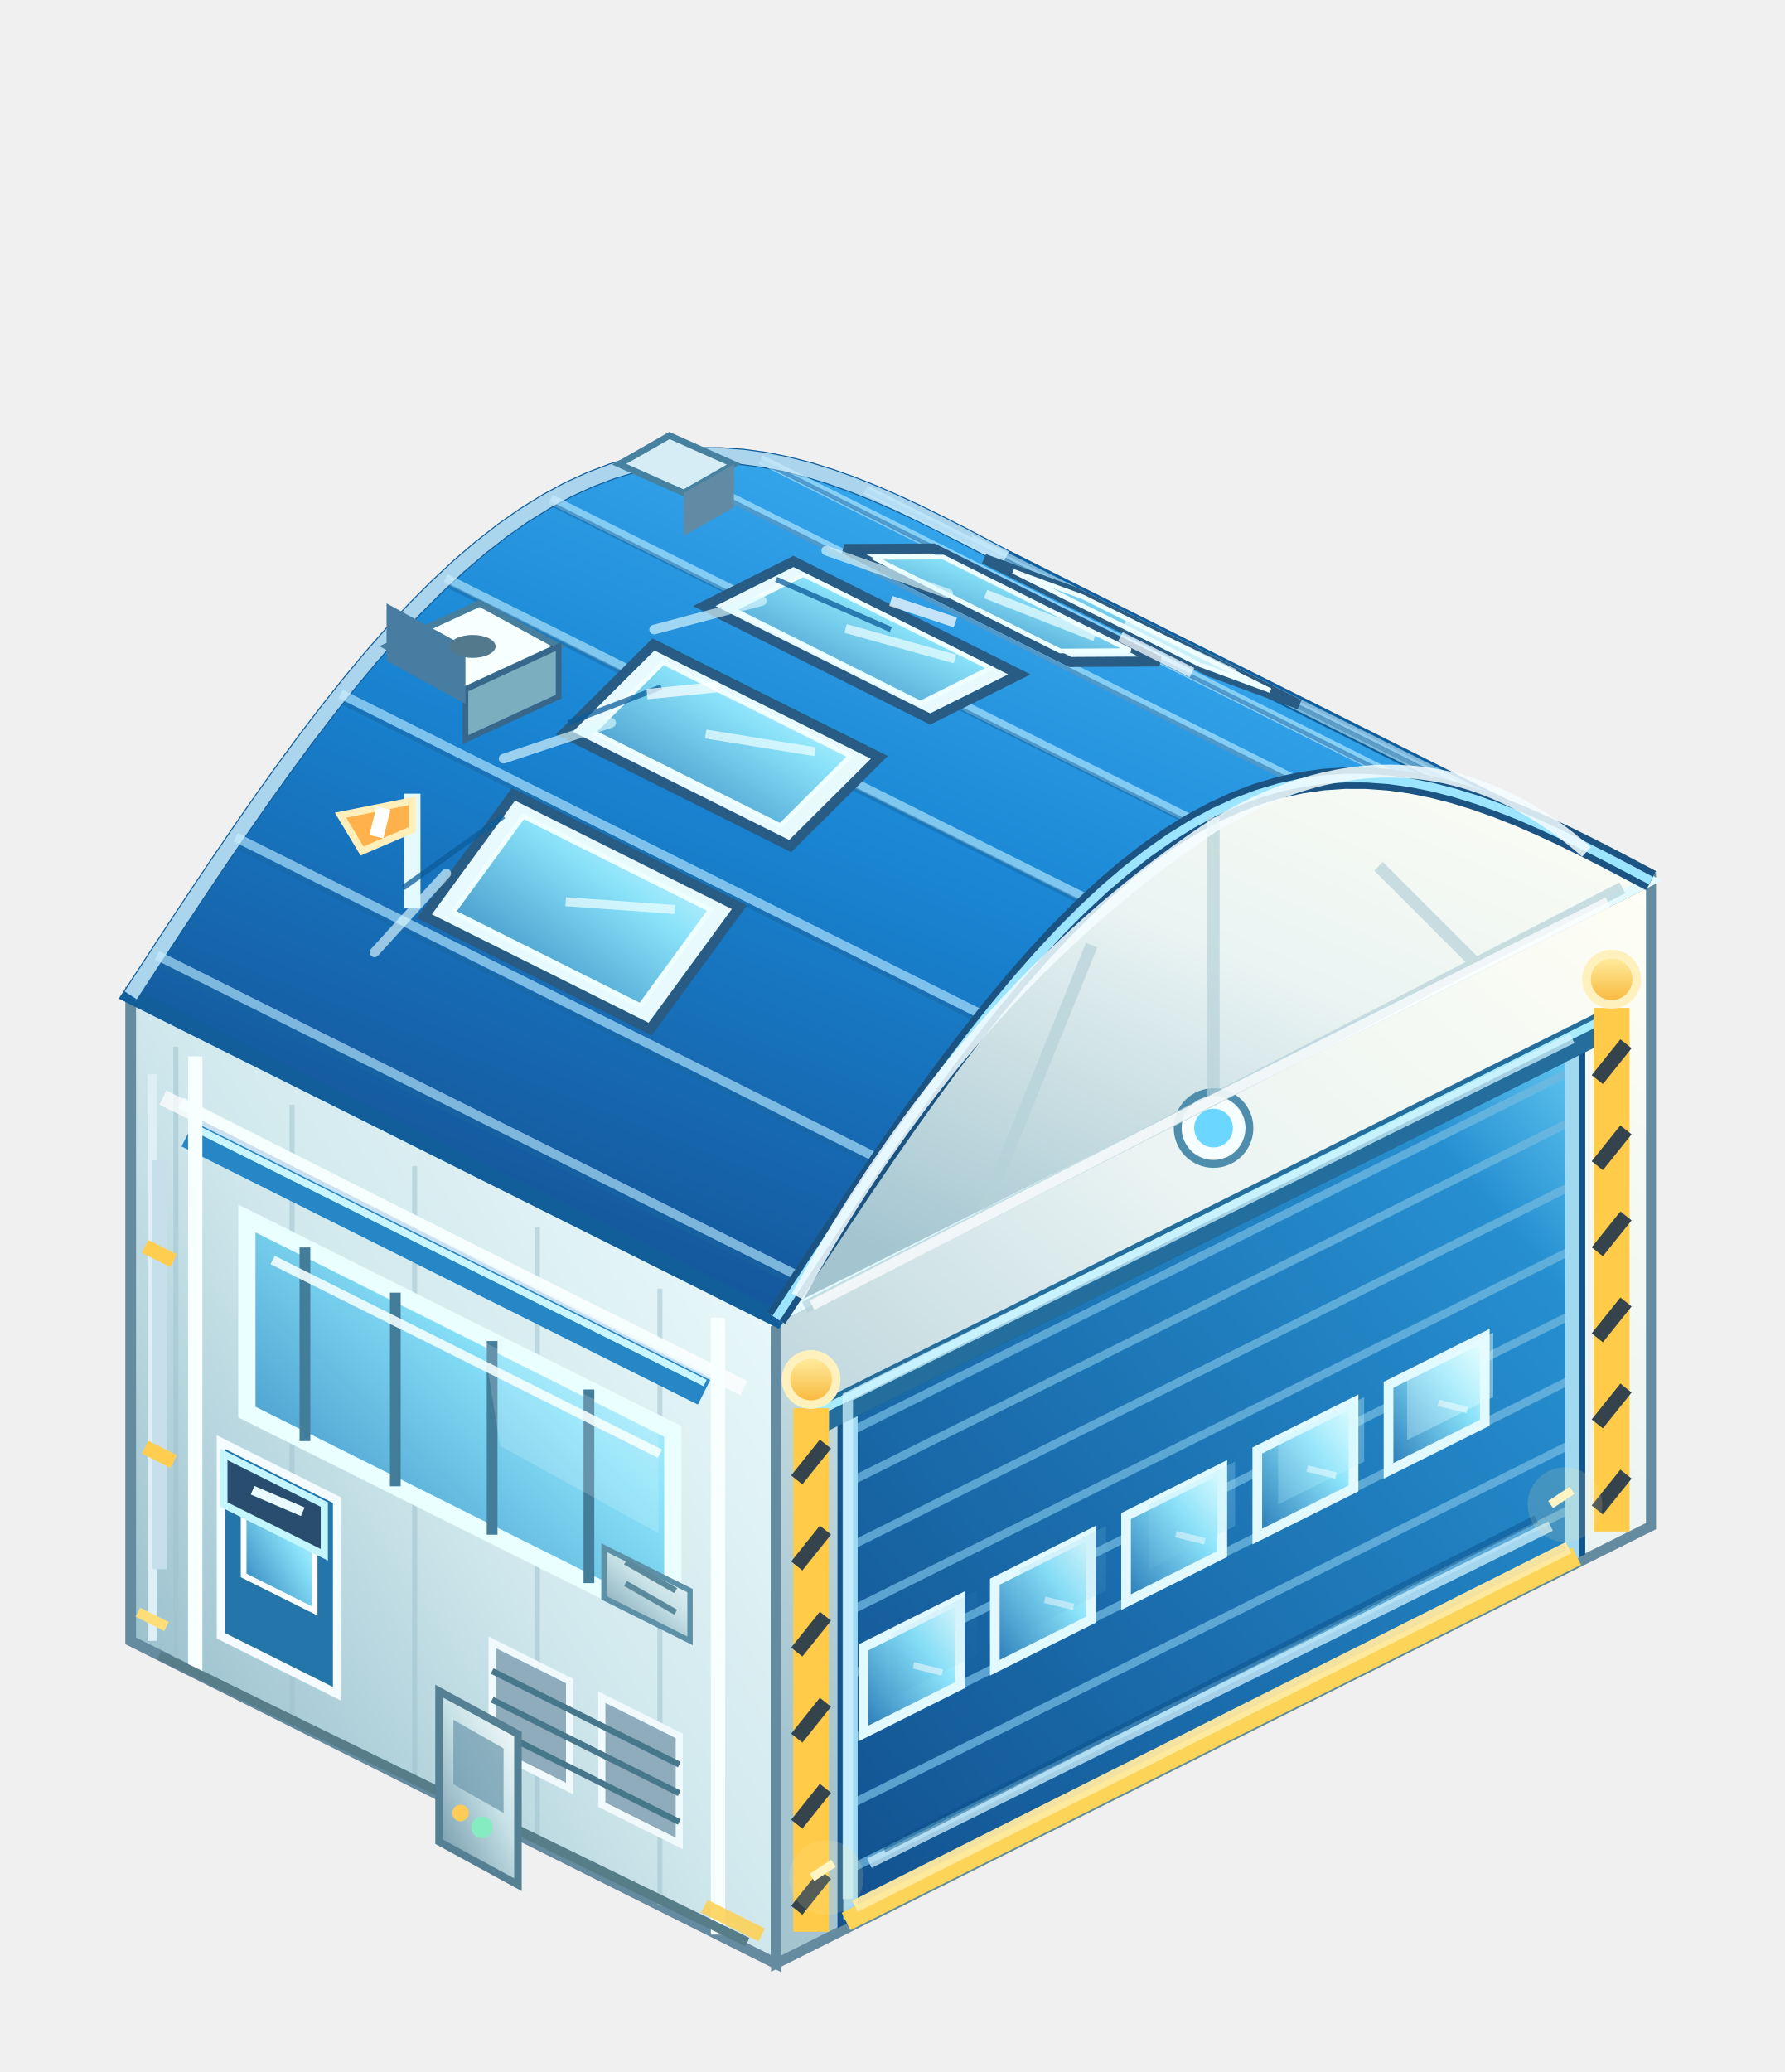
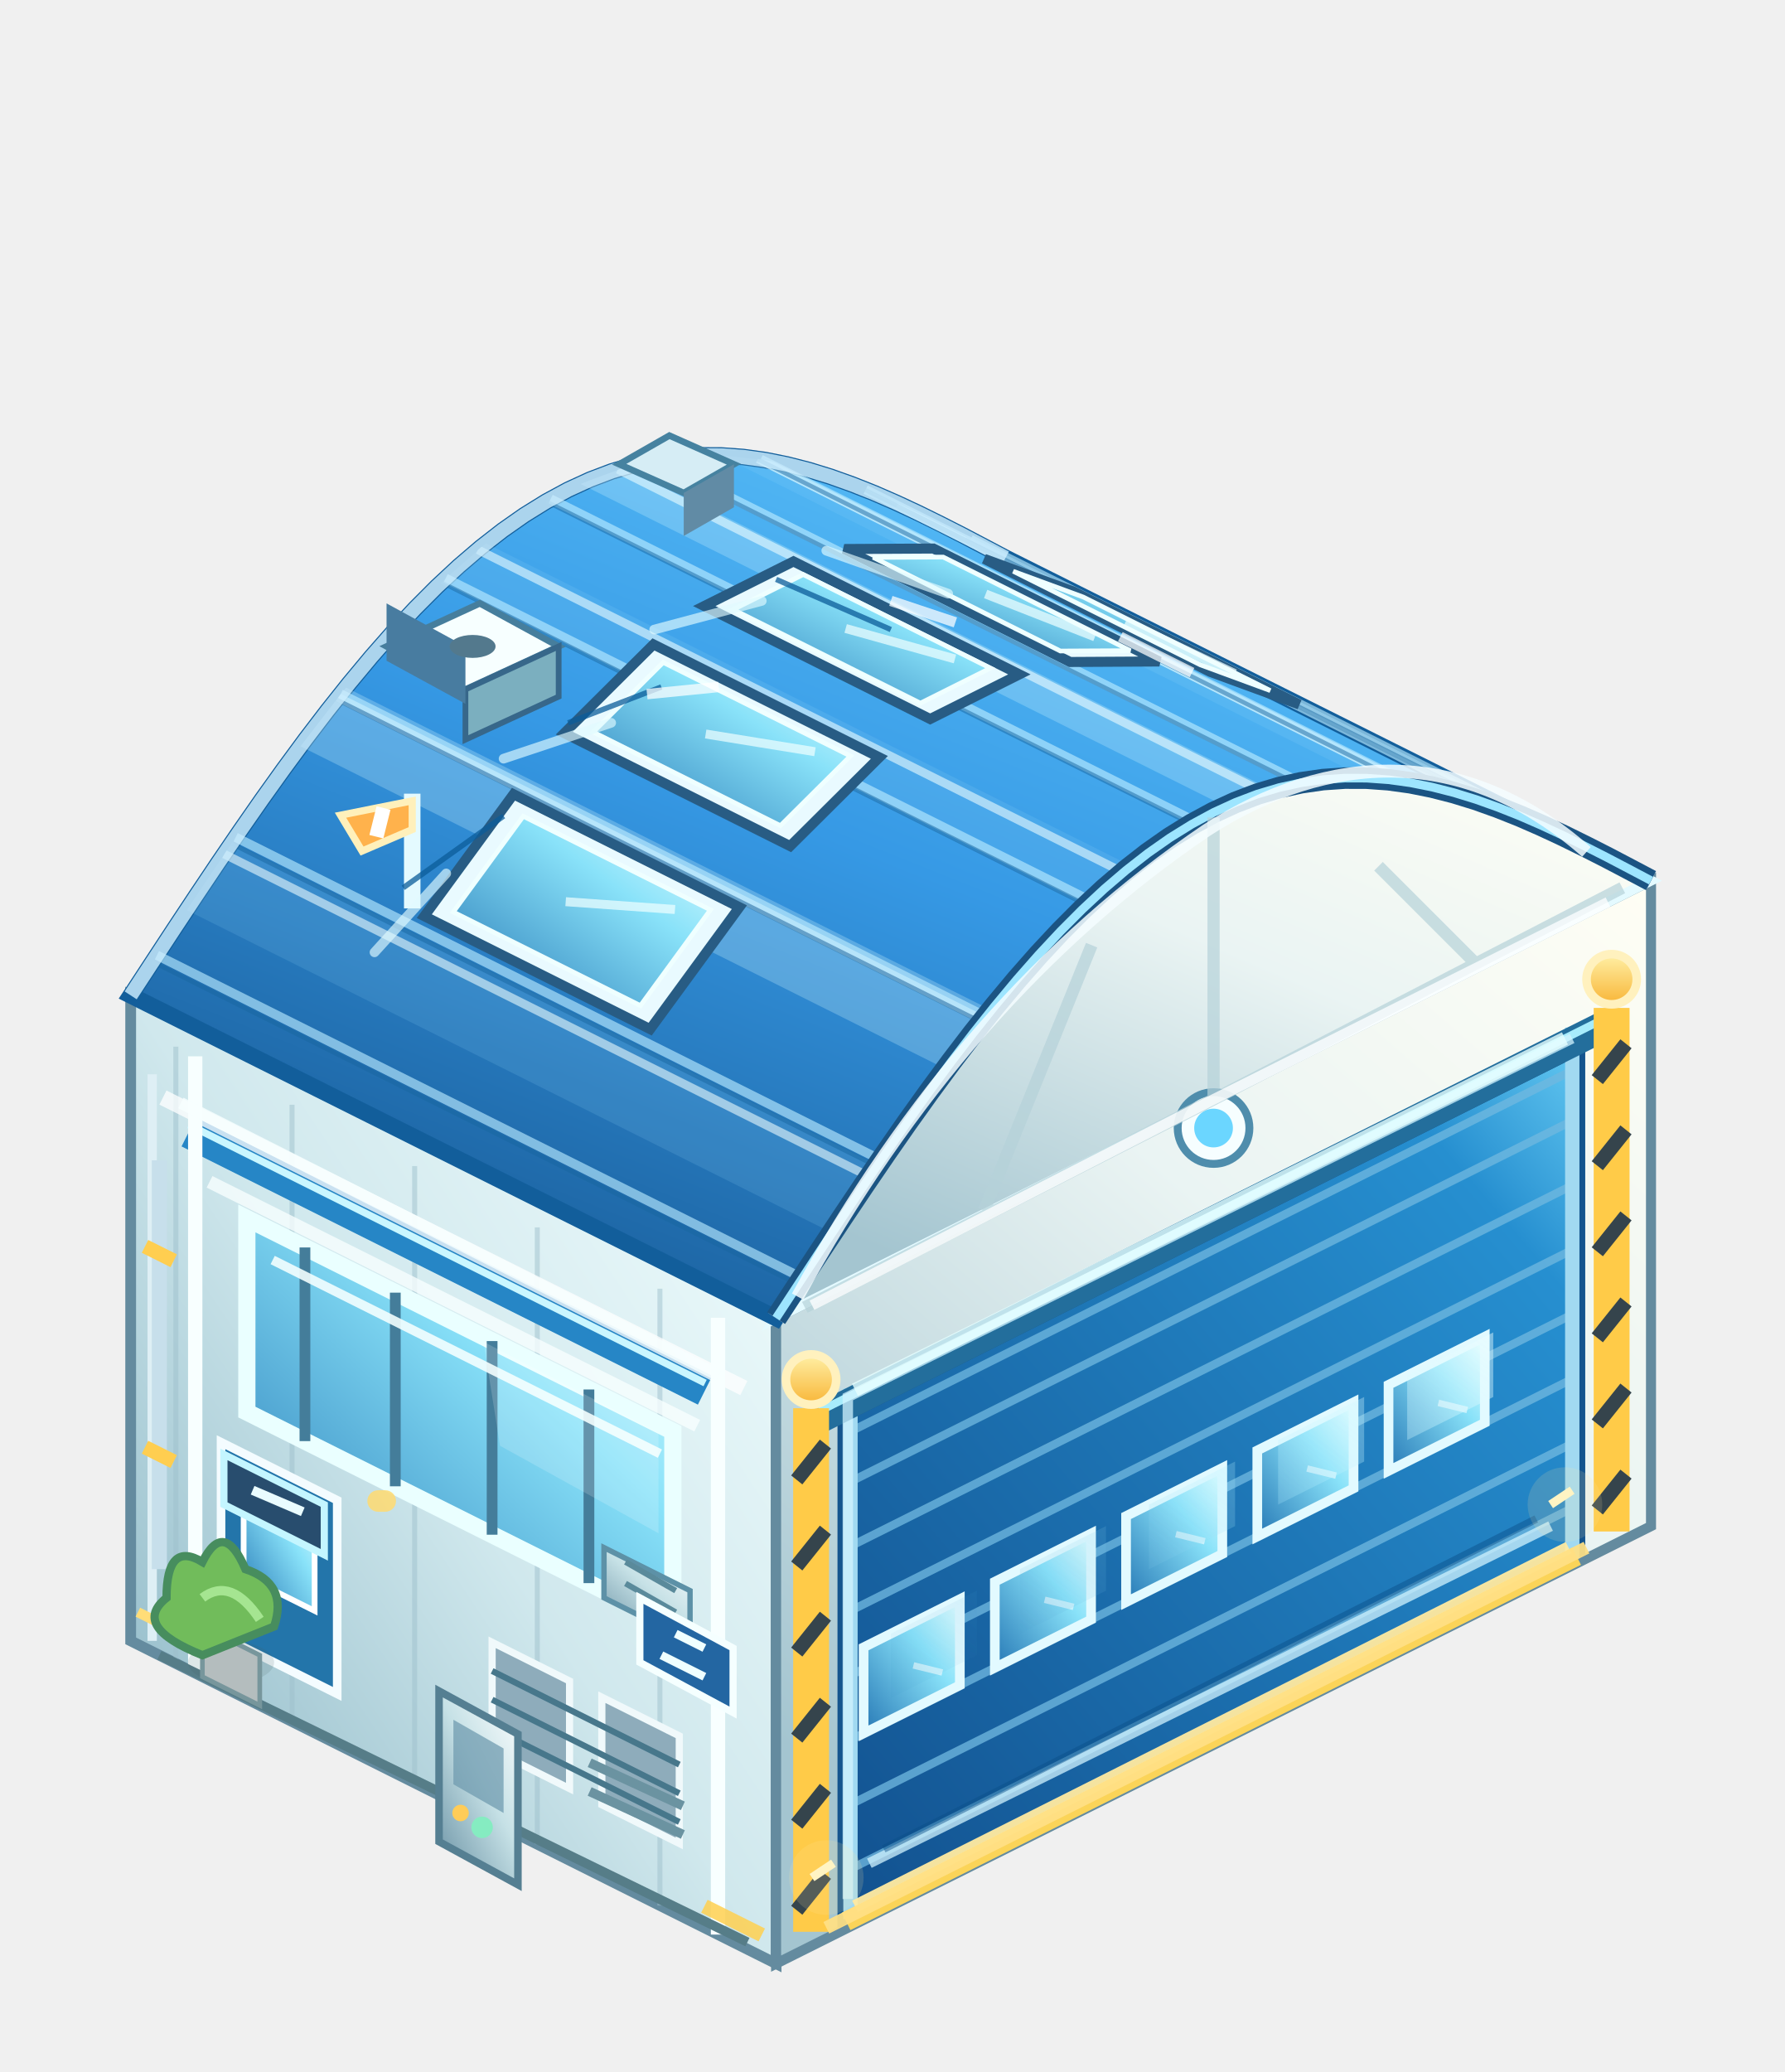
<svg xmlns="http://www.w3.org/2000/svg" width="224" height="260" viewBox="0 0 224 260">
  <g transform="translate(11 16) scale(0.90)">
    <g transform="translate(224 0) scale(-1 1)">
      <defs>
        <linearGradient id="cream" x2=".7" y2="1">
          <stop stop-color="#fffef4" />
          <stop offset=".44" stop-color="#eaf4f3" />
          <stop offset="1" stop-color="#a4c5d0" />
        </linearGradient>
        <linearGradient id="side" x2="1" y2="1">
          <stop stop-color="#f4ffff" />
          <stop offset=".50" stop-color="#d0e8ed" />
          <stop offset="1" stop-color="#82afbf" />
        </linearGradient>
        <linearGradient id="roof" x1="0" y1="0" x2=".7" y2="1">
-           <stop stop-color="#94e5ff" />
-           <stop offset=".19" stop-color="#3caef2" />
-           <stop offset=".55" stop-color="#1985d3" />
-           <stop offset="1" stop-color="#145093" />
+           <stop stop-color="#beedff" />
+           <stop offset=".19" stop-color="#58bef8" />
+           <stop offset=".55" stop-color="#3699e5" />
+           <stop offset="1" stop-color="#1a5f9c" />
        </linearGradient>
        <linearGradient id="door" x2="1" y2="1">
          <stop stop-color="#62c7f1" />
          <stop offset=".15" stop-color="#268fd0" />
          <stop offset="1" stop-color="#12518f" />
        </linearGradient>
        <linearGradient id="glass" x2="1" y2="1">
          <stop stop-color="#e8ffff" />
          <stop offset=".37" stop-color="#89e2f9" />
          <stop offset="1" stop-color="#2678b5" />
        </linearGradient>
        <linearGradient id="gold" x2="0" y2="1">
          <stop stop-color="#fff0a6" />
          <stop offset="1" stop-color="#f8b537" />
        </linearGradient>
      </defs>
      <path d="M10.88,197.44 L123.12,253.56 L211.90,207.95 L102.10,153.05 Z" fill="#153f4c" opacity=".11" />
      <polygon points="128.00,256.00 218.00,211.00 218.00,121.00 128.00,166.00" fill="url(#side)" stroke="#648b9f" stroke-width="1.5" />
      <polygon points="6.00,195.00 128.00,256.00 128.00,166.00 6.00,105.00" fill="url(#cream)" stroke="#648b9f" stroke-width="1.4" />
      <path d="M144.20,247.90 L144.20,161.90" stroke="#9ebfcc" stroke-width=".7" opacity=".5" />
      <path d="M161.30,239.35 L161.30,153.35" stroke="#9ebfcc" stroke-width=".7" opacity=".5" />
      <path d="M178.40,230.80 L178.40,144.80" stroke="#9ebfcc" stroke-width=".7" opacity=".5" />
      <path d="M195.50,222.25 L195.50,136.25" stroke="#9ebfcc" stroke-width=".7" opacity=".5" />
      <path d="M211.70,214.15 L211.70,128.15" stroke="#9ebfcc" stroke-width=".7" opacity=".5" />
      <polygon points="142.40,181.80 201.80,152.10 201.80,179.10 142.40,208.80" fill="url(#glass)" stroke="#eaffff" stroke-width="2.4" />
      <path d="M154.10,175.95 L154.10,202.95" stroke="#447d9a" stroke-width="1.5" />
      <path d="M167.60,169.20 L167.60,196.20" stroke="#447d9a" stroke-width="1.5" />
      <path d="M181.10,162.45 L181.10,189.45" stroke="#447d9a" stroke-width="1.5" />
      <path d="M193.70,156.15 L193.70,183.15" stroke="#447d9a" stroke-width="1.5" />
      <path d="M144.20,184.90 L198.20,157.90" stroke="#f5ffff" stroke-width="1.3" opacity=".88" />
      <path d="M137.90,176.05 L209.90,140.05" stroke="#2686c6" stroke-width="4.5" />
      <path d="M137.90,175.05 L209.90,139.05" stroke="#c9f6ff" stroke-width="1" />
      <polygon points="189.20,218.40 205.40,210.30 205.40,183.30 189.20,191.40" fill="#2375aa" stroke="#f4fcff" stroke-width="1.2" />
      <polygon points="192.35,206.82 202.25,201.88 202.25,189.88 192.35,194.82" fill="url(#glass)" stroke="#fff" stroke-width=".8" />
      <path d="M132.50,175.75 L213.50,135.25" stroke="#ffffff" opacity=".75" stroke-width="2.2" />
      <path d="M136.10,251.95 L136.10,165.95" stroke="#f8ffff" stroke-width="2" />
      <path d="M209.00,215.50 L209.00,129.50" stroke="#f8ffff" stroke-width="2" />
      <polygon points="141.50,239.25 152.30,233.85 152.30,218.85 141.50,224.25" fill="#8eacbb" stroke="#f0f9fb" stroke-width="1" />
      <polygon points="156.80,231.60 167.60,226.20 167.60,211.20 156.80,216.60" fill="#8eacbb" stroke="#f0f9fb" stroke-width="1" />
      <path d="M141.50,236.25 L167.60,223.20" stroke="#47778b" stroke-width=".85" />
      <path d="M141.50,232.25 L167.60,219.20" stroke="#47778b" stroke-width=".85" />
      <path d="M141.50,228.25 L167.60,215.20" stroke="#47778b" stroke-width=".85" />
      <path d="M16.37,198.19 L118.24,249.12 L118.24,179.12 L16.37,128.19 Z" fill="url(#door)" stroke="#14558e" stroke-width="2.4" />
      <path d="M16.98,192.49 L117.63,242.81" stroke="#70b8df" stroke-width="1.15" opacity=".76" />
      <path d="M16.98,183.49 L117.63,233.81" stroke="#70b8df" stroke-width="1.15" opacity=".76" />
      <path d="M16.98,174.49 L117.63,224.81" stroke="#70b8df" stroke-width="1.15" opacity=".76" />
      <path d="M16.98,165.49 L117.63,215.81" stroke="#70b8df" stroke-width="1.15" opacity=".76" />
      <path d="M16.98,156.49 L117.63,206.81" stroke="#70b8df" stroke-width="1.15" opacity=".76" />
      <path d="M16.98,147.49 L117.63,197.81" stroke="#70b8df" stroke-width="1.15" opacity=".76" />
      <path d="M16.98,138.49 L117.63,188.81" stroke="#70b8df" stroke-width="1.15" opacity=".76" />
      <path d="M16.98,131.49 L117.63,181.81" stroke="#70b8df" stroke-width="1.15" opacity=".76" />
      <polygon points="29.18,180.59 42.60,187.30 42.60,175.30 29.18,168.59" fill="url(#glass)" stroke="#e2faff" stroke-width="1.35" />
      <path d="M31.62,178.81 L35.65,177.82" stroke="#ffffff" stroke-width=".9" opacity=".55" />
      <polygon points="47.48,189.74 60.90,196.45 60.90,184.45 47.48,177.74" fill="url(#glass)" stroke="#e2faff" stroke-width="1.35" />
      <path d="M49.92,187.96 L53.95,186.97" stroke="#ffffff" stroke-width=".9" opacity=".55" />
      <polygon points="65.78,198.89 79.20,205.60 79.20,193.60 65.78,186.89" fill="url(#glass)" stroke="#e2faff" stroke-width="1.35" />
      <path d="M68.22,197.11 L72.25,196.12" stroke="#ffffff" stroke-width=".9" opacity=".55" />
      <polygon points="84.08,208.04 97.50,214.75 97.50,202.75 84.08,196.04" fill="url(#glass)" stroke="#e2faff" stroke-width="1.35" />
      <path d="M86.52,206.26 L90.55,205.27" stroke="#ffffff" stroke-width=".9" opacity=".55" />
      <polygon points="102.38,217.19 115.80,223.90 115.80,211.90 102.38,205.19" fill="url(#glass)" stroke="#e2faff" stroke-width="1.35" />
      <path d="M104.82,215.41 L108.85,214.42" stroke="#ffffff" stroke-width=".9" opacity=".55" />
      <path d="M16.98,199.49 L16.98,125.49" stroke="#a1d9f1" stroke-width="2" />
      <path d="M117.63,249.81 L117.63,175.81" stroke="#a1d9f1" stroke-width="2" />
      <path d="M16.37,199.19 L118.24,250.12" stroke="#fbd458" stroke-width="2.7" />
      <path d="M12.10,125.05 L121.90,179.95" stroke="#236e9c" stroke-width="4.2" />
      <path d="M12.10,124.05 L121.90,178.95" stroke="#a7ecfc" stroke-width="1.1" />
      <path d="M6.00,105.00 L9.05,103.39 L12.10,101.79 L15.15,100.24 L18.20,98.74 L21.25,97.32 L24.30,95.99 L27.35,94.78 L30.40,93.69 L33.45,92.75 L36.50,91.97 L39.55,91.36 L42.60,90.94 L45.65,90.72 L48.70,90.71 L51.75,90.92 L54.80,91.36 L57.85,92.03 L60.90,92.94 L63.95,94.10 L67.00,95.50 L70.05,97.15 L73.10,99.04 L76.15,101.18 L79.20,103.56 L82.25,106.17 L85.30,109.01 L88.35,112.07 L91.40,115.34 L94.45,118.81 L97.50,122.47 L100.55,126.30 L103.60,130.29 L106.65,134.43 L109.70,138.69 L112.75,143.07 L115.80,147.54 L118.85,152.09 L121.90,156.69 L124.95,161.34 L128.00,166.00 Z" fill="url(#cream)" stroke="#e4faff" stroke-width="1.4" />
      <path d="M6.00,105.00 L9.05,103.39 L12.10,101.79 L15.15,100.24 L18.20,98.74 L21.25,97.32 L24.30,95.99 L27.35,94.78 L30.40,93.69 L33.45,92.75 L36.50,91.97 L39.55,91.36 L42.60,90.94 L45.65,90.72 L48.70,90.71 L51.75,90.92 L54.80,91.36 L57.85,92.03 L60.90,92.94 L63.95,94.10 L67.00,95.50 L70.05,97.15 L73.10,99.04 L76.15,101.18 L79.20,103.56 L82.25,106.17 L85.30,109.01 L88.35,112.07 L91.40,115.34 L94.45,118.81 L97.50,122.47 L100.55,126.30 L103.60,130.29 L106.65,134.43 L109.70,138.69 L112.75,143.07 L115.80,147.54 L118.85,152.09 L121.90,156.69 L124.95,161.34 L128.00,166.00" fill="none" stroke="#ffffff" stroke-width="1.7" />
      <path d="M6.00,105.00 L9.05,103.39 L12.10,101.79 L15.15,100.24 L18.20,98.74 L21.25,97.32 L24.30,95.99 L27.35,94.78 L30.40,93.69 L33.45,92.75 L36.50,91.97 L39.55,91.36 L42.60,90.94 L45.65,90.72 L48.70,90.71 L51.75,90.92 L54.80,91.36 L57.85,92.03 L60.90,92.94 L63.95,94.10 L67.00,95.50 L70.05,97.15 L73.10,99.04 L76.15,101.18 L79.20,103.56 L82.25,106.17 L85.30,109.01 L88.35,112.07 L91.40,115.34 L94.45,118.81 L97.50,122.47 L100.55,126.30 L103.60,130.29 L106.65,134.43 L109.70,138.69 L112.75,143.07 L115.80,147.54 L118.85,152.09 L121.90,156.69 L124.95,161.34 L128.00,166.00 L218.00,121.00 L214.95,116.34 L211.90,111.69 L208.85,107.09 L205.80,102.54 L202.75,98.07 L199.70,93.69 L196.65,89.43 L193.60,85.29 L190.55,81.30 L187.50,77.47 L184.45,73.81 L181.40,70.34 L178.35,67.07 L175.30,64.01 L172.25,61.17 L169.20,58.56 L166.15,56.18 L163.10,54.04 L160.05,52.15 L157.00,50.50 L153.95,49.10 L150.90,47.94 L147.85,47.03 L144.80,46.36 L141.75,45.92 L138.70,45.71 L135.65,45.72 L132.60,45.94 L129.55,46.36 L126.50,46.97 L123.45,47.75 L120.40,48.69 L117.35,49.78 L114.30,50.99 L111.25,52.32 L108.20,53.74 L105.15,55.24 L102.10,56.79 L99.05,58.39 L96.00,60.00 Z" fill="url(#roof)" stroke="#125e9b" stroke-width="2.3" />
+       <defs>
+         <clipPath id="skyportRoofBandsClip">
+           <path d="M6.00,105.00 L9.05,103.39 L12.10,101.79 L15.15,100.24 L18.20,98.74 L21.25,97.32 L24.30,95.99 L27.35,94.78 L30.40,93.69 L33.45,92.75 L36.50,91.97 L39.55,91.36 L42.60,90.94 L45.65,90.72 L48.70,90.71 L51.75,90.92 L54.80,91.36 L57.85,92.03 L60.90,92.94 L63.95,94.10 L67.00,95.50 L70.05,97.15 L73.10,99.04 L76.15,101.18 L79.20,103.56 L82.25,106.17 L85.30,109.01 L88.35,112.07 L91.40,115.34 L94.45,118.81 L97.50,122.47 L100.55,126.30 L103.60,130.29 L106.65,134.43 L109.70,138.69 L112.75,143.07 L115.80,147.54 L118.85,152.09 L121.90,156.69 L124.95,161.34 L128.00,166.00 L218.00,121.00 L214.95,116.34 L211.90,111.69 L208.85,107.09 L205.80,102.54 L202.75,98.07 L199.70,93.69 L196.65,89.43 L193.60,85.29 L190.55,81.30 L187.50,77.47 L184.45,73.81 L181.40,70.34 L178.35,67.07 L175.30,64.01 L172.25,61.17 L169.20,58.56 L166.15,56.18 L163.10,54.04 L160.05,52.15 L157.00,50.50 L153.95,49.10 L150.90,47.94 L147.85,47.03 L144.80,46.36 L141.75,45.92 L138.70,45.71 L135.65,45.72 L132.60,45.94 L129.55,46.36 L126.50,46.97 L123.45,47.75 L120.40,48.69 L117.35,49.78 L114.30,50.99 L111.25,52.32 L108.20,53.74 L105.15,55.24 L102.10,56.79 L99.05,58.39 L96.00,60.00 Z" />
+         </clipPath>
+       </defs>
+       <g clip-path="url(#skyportRoofBandsClip)">
+         <polygon points="19.91,97.93 109.91,52.93 116.25,50.20 26.25,95.20" fill="#d5f8ff" opacity=".26" />
+         <path d="M21.02,97.42L111.02,52.42" stroke="#f2ffff" stroke-width="1.2" opacity=".57" fill="none" />
+         <polygon points="39.43,91.38 129.43,46.38 135.77,45.71 45.77,90.71" fill="#94d8fb" opacity=".15" />
+         <path d="M40.54,91.20L130.54,46.20" stroke="#f2ffff" stroke-width="1.2" opacity=".57" fill="none" />
+         <polygon points="58.95,92.33 148.95,47.33 155.29,49.68 65.29,94.68" fill="#d5f8ff" opacity=".26" />
+         <path d="M60.06,92.67L150.06,47.67" stroke="#f2ffff" stroke-width="1.2" opacity=".57" fill="none" />
+         <polygon points="78.47,102.97 168.47,57.97 174.81,63.54 84.81,108.54" fill="#94d8fb" opacity=".15" />
+         <path d="M79.58,103.87L169.58,58.87" stroke="#f2ffff" stroke-width="1.2" opacity=".57" fill="none" />
+         <polygon points="97.99,123.07 187.99,78.07 194.33,86.27 104.33,131.27" fill="#d5f8ff" opacity=".26" />
+         <path d="M99.10,124.45L189.10,79.45" stroke="#f2ffff" stroke-width="1.2" opacity=".57" fill="none" />
+         <polygon points="113.85,144.67 203.85,99.67 210.19,109.11 120.19,154.11" fill="#94d8fb" opacity=".15" />
+         <path d="M114.96,146.30L204.96,101.30" stroke="#f2ffff" stroke-width="1.2" opacity=".57" fill="none" />
+       </g>
      <path d="M10.88,102.43 L100.88,57.43" stroke="#b9ebff" stroke-width="1.3" opacity=".63" />
      <path d="M11.49,102.11 L101.49,57.11" stroke="#1766a0" stroke-width=".6" opacity=".5" />
      <path d="M25.52,95.49 L115.52,50.49" stroke="#b9ebff" stroke-width="1.3" opacity=".63" />
      <path d="M26.13,95.25 L116.13,50.25" stroke="#1766a0" stroke-width=".6" opacity=".5" />
      <path d="M40.16,91.26 L130.16,46.26" stroke="#b9ebff" stroke-width="1.3" opacity=".63" />
      <path d="M40.77,91.17 L130.77,46.17" stroke="#1766a0" stroke-width=".6" opacity=".5" />
      <path d="M54.80,91.36 L144.80,46.36" stroke="#b9ebff" stroke-width="1.3" opacity=".63" />
      <path d="M55.41,91.47 L145.41,46.47" stroke="#1766a0" stroke-width=".6" opacity=".5" />
      <path d="M69.44,96.80 L159.44,51.80" stroke="#b9ebff" stroke-width="1.3" opacity=".63" />
      <path d="M70.05,97.15 L160.05,52.15" stroke="#1766a0" stroke-width=".6" opacity=".5" />
      <path d="M84.08,107.85 L174.08,62.85" stroke="#b9ebff" stroke-width="1.3" opacity=".63" />
      <path d="M84.69,108.42 L174.69,63.42" stroke="#1766a0" stroke-width=".6" opacity=".5" />
      <path d="M98.72,123.98 L188.72,78.98" stroke="#b9ebff" stroke-width="1.3" opacity=".63" />
      <path d="M99.33,124.74 L189.33,79.74" stroke="#1766a0" stroke-width=".6" opacity=".5" />
      <path d="M113.36,143.96 L203.36,98.96" stroke="#b9ebff" stroke-width="1.3" opacity=".63" />
      <path d="M113.97,144.85 L203.97,99.85" stroke="#1766a0" stroke-width=".6" opacity=".5" />
      <path d="M124.34,160.41 L214.34,115.41" stroke="#b9ebff" stroke-width="1.3" opacity=".63" />
      <path d="M124.95,161.34 L214.95,116.34" stroke="#1766a0" stroke-width=".6" opacity=".5" />
      <path d="M6.00,105.00 L9.05,103.39 L12.10,101.79 L15.15,100.24 L18.20,98.74 L21.25,97.32 L24.30,95.99 L27.35,94.78 L30.40,93.69 L33.45,92.75 L36.50,91.97 L39.55,91.36 L42.60,90.94 L45.65,90.72 L48.70,90.71 L51.75,90.92 L54.80,91.36 L57.85,92.03 L60.90,92.94 L63.95,94.10 L67.00,95.50 L70.05,97.15 L73.10,99.04 L76.15,101.18 L79.20,103.56 L82.25,106.17 L85.30,109.01 L88.35,112.07 L91.40,115.34 L94.45,118.81 L97.50,122.47 L100.55,126.30 L103.60,130.29 L106.65,134.43 L109.70,138.69 L112.75,143.07 L115.80,147.54 L118.85,152.09 L121.90,156.69 L124.95,161.34 L128.00,166.00" fill="none" stroke="#f5ffff" stroke-width="2.5" opacity=".8" />
      <path d="M96.00,60.00 L99.05,58.39 L102.10,56.79 L105.15,55.24 L108.20,53.74 L111.25,52.32 L114.30,50.99 L117.35,49.78 L120.40,48.69 L123.45,47.75 L126.50,46.97 L129.55,46.36 L132.60,45.94 L135.65,45.72 L138.70,45.71 L141.75,45.92 L144.80,46.36 L147.85,47.03 L150.90,47.94 L153.95,49.10 L157.00,50.50 L160.05,52.15 L163.10,54.04 L166.15,56.18 L169.20,58.56 L172.25,61.17 L175.30,64.01 L178.35,67.07 L181.40,70.34 L184.45,73.81 L187.50,77.47 L190.55,81.30 L193.60,85.29 L196.65,89.43 L199.70,93.69 L202.75,98.07 L205.80,102.54 L208.85,107.09 L211.90,111.69 L214.95,116.34 L218.00,121.00" fill="none" stroke="#cdeeff" stroke-width="2" opacity=".82" />
      <polygon points="55.04,80.45 67.48,75.89 98.98,60.14 86.54,64.70" fill="#e9faff" stroke="#285c84" stroke-width="1.4" />
      <polygon points="59.08,78.51 68.84,74.92 94.94,61.87 85.18,65.46" fill="url(#glass)" stroke="#efffff" stroke-width=".65" />
      <path d="M64.02,76.14 L79.26,68.90" stroke="#f0ffff" stroke-width="1.25" opacity=".7" />
      <polygon points="74.56,74.45 87.00,74.52 118.50,58.77 106.06,58.70" fill="#e9faff" stroke="#285c84" stroke-width="1.4" />
      <polygon points="78.60,72.94 88.36,72.99 114.46,59.94 104.70,59.89" fill="url(#glass)" stroke="#efffff" stroke-width=".65" />
      <path d="M83.54,71.02 L98.78,65.04" stroke="#f0ffff" stroke-width="1.25" opacity=".7" />
      <polygon points="94.08,76.25 106.52,82.47 138.02,66.72 125.58,60.50" fill="#e9faff" stroke="#285c84" stroke-width="1.4" />
      <polygon points="98.12,75.38 107.88,80.26 133.98,67.21 124.22,62.33" fill="url(#glass)" stroke="#efffff" stroke-width=".65" />
      <path d="M103.06,74.10 L118.30,69.85" stroke="#f0ffff" stroke-width="1.25" opacity=".7" />
      <polygon points="113.60,87.82 126.04,100.19 157.54,84.44 145.10,72.07" fill="#e9faff" stroke="#285c84" stroke-width="1.4" />
      <polygon points="117.64,87.63 127.40,97.34 153.50,84.29 143.74,74.58" fill="url(#glass)" stroke="#efffff" stroke-width=".65" />
      <path d="M122.58,87.03 L137.82,84.56" stroke="#f0ffff" stroke-width="1.25" opacity=".7" />
      <polygon points="133.12,108.71 145.56,125.71 177.06,109.96 164.62,92.96" fill="#e9faff" stroke="#285c84" stroke-width="1.4" />
      <polygon points="137.16,109.08 146.92,122.43 173.02,109.38 163.26,96.03" fill="url(#glass)" stroke="#efffff" stroke-width=".65" />
      <path d="M142.10,109.03 L157.34,107.94" stroke="#f0ffff" stroke-width="1.25" opacity=".7" />
      <g>
        <path d="M158.32,72.35 l11,-6 13,6 -11,6z" fill="#f7ffff" stroke="#467e9d" stroke-width=".9" />
        <path d="M158.32,72.35 v7 l13,6 v-7z" fill="#7bafbf" stroke="#37678a" stroke-width=".8" />
        <path d="M171.32,72.35 l11,-6 v8 l-11,6z" fill="#487ca0" />
        <ellipse cx="170.32" cy="72.35" rx="3.2" ry="1.6" fill="#53798d" />
      </g>
      <g>
        <path d="M133.88,46.95 l9,-4 7,4 -9,4z" fill="#d6edf5" stroke="#4682a0" stroke-width=".9" />
        <path d="M133.88,46.95 v6 l7,4 v-6z" fill="#618ba5" />
      </g>
      <path d="M178.74,108.88 v-16" stroke="#e4faff" stroke-width="2.3" />
      <path d="M178.74,93.88 l10,2 -3,5 -7,-3z" fill="#ffb24c" stroke="#fff0bb" stroke-width="1" />
      <path d="M182.74,94.88 l1,4" stroke="#fff" stroke-width="2" />
      <path d="M6.00,105.00 L9.05,103.39 L12.10,101.79 L15.15,100.24 L18.20,98.74 L21.25,97.32 L24.30,95.99 L27.35,94.78 L30.40,93.69 L33.45,92.75 L36.50,91.97 L39.55,91.36 L42.60,90.94 L45.65,90.72 L48.70,90.71 L51.75,90.92 L54.80,91.36 L57.85,92.03 L60.90,92.94 L63.95,94.10 L67.00,95.50 L70.05,97.15 L73.10,99.04 L76.15,101.18 L79.20,103.56 L82.25,106.17 L85.30,109.01 L88.35,112.07 L91.40,115.34 L94.45,118.81 L97.50,122.47 L100.55,126.30 L103.60,130.29 L106.65,134.43 L109.70,138.69 L112.75,143.07 L115.80,147.54 L118.85,152.09 L121.90,156.69 L124.95,161.34 L128.00,166.00" fill="none" stroke="#1b5483" stroke-width="3.0" />
      <path d="M6.00,105.00 L9.05,103.39 L12.10,101.79 L15.15,100.24 L18.20,98.74 L21.25,97.32 L24.30,95.99 L27.35,94.78 L30.40,93.69 L33.45,92.75 L36.50,91.97 L39.55,91.36 L42.60,90.94 L45.65,90.72 L48.70,90.71 L51.75,90.92 L54.80,91.36 L57.85,92.03 L60.90,92.94 L63.95,94.10 L67.00,95.50 L70.05,97.15 L73.10,99.04 L76.15,101.18 L79.20,103.56 L82.25,106.17 L85.30,109.01 L88.35,112.07 L91.40,115.34 L94.45,118.81 L97.50,122.47 L100.55,126.30 L103.60,130.29 L106.65,134.43 L109.70,138.69 L112.75,143.07 L115.80,147.54 L118.85,152.09 L121.90,156.69 L124.95,161.34 L128.00,166.00" fill="none" stroke="#9de5ff" stroke-width="1.2" />
      <path d="M11.49,195.75 L11.49,122.75" stroke="#ffcb48" stroke-width="5" />
      <path d="M9.49,187.75 l4,5" stroke="#35444c" stroke-width="2" />
      <path d="M9.49,175.75 l4,5" stroke="#35444c" stroke-width="2" />
      <path d="M9.49,163.75 l4,5" stroke="#35444c" stroke-width="2" />
      <path d="M9.49,151.75 l4,5" stroke="#35444c" stroke-width="2" />
      <path d="M9.49,139.75 l4,5" stroke="#35444c" stroke-width="2" />
      <path d="M9.49,127.75 l4,5" stroke="#35444c" stroke-width="2" />
      <circle cx="11.49" cy="118.75" r="3.5" fill="url(#gold)" stroke="#fff1be" stroke-width="1.2" />
      <path d="M123.12,251.56 L123.12,178.56" stroke="#ffcb48" stroke-width="5" />
      <path d="M121.12,243.56 l4,5" stroke="#35444c" stroke-width="2" />
      <path d="M121.12,231.56 l4,5" stroke="#35444c" stroke-width="2" />
      <path d="M121.12,219.56 l4,5" stroke="#35444c" stroke-width="2" />
      <path d="M121.12,207.56 l4,5" stroke="#35444c" stroke-width="2" />
      <path d="M121.12,195.56 l4,5" stroke="#35444c" stroke-width="2" />
      <path d="M121.12,183.56 l4,5" stroke="#35444c" stroke-width="2" />
      <circle cx="123.12" cy="174.56" r="3.5" fill="url(#gold)" stroke="#fff1be" stroke-width="1.2" />
      <circle cx="67.00" cy="139.50" r="5" fill="#f6feff" stroke="#4f8dac" stroke-width="1.1" />
      <circle cx="67.00" cy="139.50" r="2.7" fill="#6bd6ff" />
      <g id="skyport-finish-pass-medium">
        <defs>
          <linearGradient id="finish-metal-m" x1="0" y1="0" x2=".8" y2="1">
            <stop stop-color="#ffffff" />
            <stop offset=".5" stop-color="#c6e1e6" />
            <stop offset="1" stop-color="#759bac" />
          </linearGradient>
          <linearGradient id="finish-gloss-m" x1="0" y1="0" x2="1" y2=".85">
            <stop stop-color="#efffff" stop-opacity=".83" />
            <stop offset=".47" stop-color="#aeeeff" stop-opacity=".4" />
            <stop offset="1" stop-color="#237bb9" stop-opacity=".07" />
          </linearGradient>
        </defs>
        <path d="M10,106 L67,135.5 L124,164.5 M67,135.5 L67,96.2  M30,117 L44,103 M99,151 L84,114" stroke="#b5d1d9" stroke-width="1.7" fill="none" opacity=".70" />
        <path d="M12,108 L67,135.5 L123,164.2" fill="none" stroke="#ffffff" stroke-width="1.45" opacity=".77" />
        <path d="M17,127 L118,177 L118,247 M20,195 L115,242" fill="none" stroke="#d2f4ff" stroke-width="1.45" opacity=".74" />
        <path d="M22,194 L113,240" stroke="#084d88" stroke-width="1.1" opacity=".45" />
        <path d="M28,168 L40,174 L40,183 L28,177 Z M46,177 L58,183 L58,192 L46,186 Z  M64,186 L76,192 L76,201 L64,195 Z M82,195 L94,201 L94,210 L82,204 Z  M100,204 L112,210 L112,219 L100,213 Z" fill="url(#finish-gloss-m)" opacity=".54" />
        <path d="M17.5,198 L117,248" stroke="#ffeaa1" stroke-width="1.75" opacity=".95" />
        <path d="M15,101 C32,86 51,87 68,98 Q102,121 125,163" fill="none" stroke="#f5fdff" stroke-width="1.8" opacity=".85" />
        <path d="M104,65 L121,59 M130,66 L145,70 M151,83 L166,88 M174,104 L184,115" stroke="#e0faff" stroke-width="1.35" stroke-linecap="round" opacity=".65" />
        <path d="M112,70 L128,63 M144,78 L157,83 M166,96 L180,106" stroke="#0b5c9a" stroke-width=".75" opacity=".75" />
        <path d="M70,76 l10,-5 M103,69 l9,-3 M136,78 l10,1" fill="none" stroke="#ffffff" stroke-width="1.45" opacity=".72" />
        <polygon points="144.4,182 168.8,169.3 166.5,183.8 144.4,196" fill="#ffffff" opacity=".17" />
        <path d="M136,174 L211,136" stroke="#f7ffff" stroke-width="1.65" opacity=".8" />
        <path d="M132,253 L214,213" stroke="#567d88" stroke-width="1.3" />
        <path d="M215,132 L215,211" stroke="#deeff5" stroke-width="1.3" />
        <path d="M140,204 L152,198 L152,205 L140,211 Z" fill="url(#finish-metal-m)" stroke="#5d91a7" stroke-width=".75" />
        <path d="M142,204 L149,200 M142,207 L149,203" stroke="#5a8a9b" stroke-width=".8" />
        <polygon points="164,224 175,218 175,239 164,245" fill="url(#finish-metal-m)" stroke="#557f92" stroke-width="1.05" />
        <path d="M166,226 L173,222 L173,231 L166,235 Z" fill="#6e9aae" opacity=".73" />
        <circle cx="169" cy="237" r="1.5" fill="#85ecc1" />
        <circle cx="172" cy="235" r="1.15" fill="#ffcc57" />
        <path d="M191,192 L205,185 L205,192 L191,199 Z" fill="#284d6e" stroke="#c4f6ff" stroke-width="1" />
        <path d="M194,193 L201,190" stroke="#eafcff" stroke-width="1.3" />
        <path d="M130,252 L138,248" stroke="#ffd050" stroke-width="2" opacity=".85" />
        <path d="M217,207 L213,209" stroke="#ffdd78" stroke-width="1.4" />
        <path d="M214,144 L214,201" stroke="#c7dfeb" stroke-width="2.1" />
        <path d="M212,158 L216,156 M212,186 L216,184" stroke="#ffce50" stroke-width="2" />
        <circle cx="18" cy="192" r="5.2" fill="#ffe7a0" opacity=".15" />
        <circle cx="121" cy="244" r="5.2" fill="#ffe7a0" opacity=".16" />
        <path d="M17,190 l3,2 M120,242 l3,2" stroke="#fff4c3" stroke-width="1.2" />
      </g>
+       <g id="skyrama-airport-life-medium-v2">
+         <path d="M18 127 L117 176" stroke="#e6ffff" stroke-width="1.9" opacity=".8" />
+         <path d="M139 181 L207 147" stroke="#f9ffff" stroke-width="1.8" opacity=".77" />
+         <path d="M15 198 L121 251" stroke="#ffe085" stroke-width="1.8" opacity=".94" />
+         <ellipse cx="204" cy="214" rx="6" ry="2.9" fill="#405b5e" opacity=".15" />
+         <path d="M200 213 L208 209 L208 216 L200 220Z" fill="#b4bdbe" stroke="#77969c" stroke-width=".65" />
+         <path d="M198 209 Q196 203 202 201 Q205 194 208 200 Q213 197 213 205 Q218 209 208 213Z" fill="#71bc5b" stroke="#478d5e" stroke-width="1.15" />
+         <path d="M200 208 Q204 202 208 205" fill="none" stroke="#bbf6a8" stroke-width="1.3" opacity=".7" />
+         <path d="M134 212 L147 205 L147 214 L134 221Z" fill="#2366a2" stroke="#f5ffff" stroke-width="1.0" />
+         <path d="M138 212 L142 210 M138 216 L144 213" stroke="#efffff" stroke-width="1.15" />
+         <path d="M141 234 L154 228 M141 238 L154 232" fill="none" stroke="#6b93a1" stroke-width="1.3" />
+         <rect x="181" y="190" width="4" height="3" rx="1.5" fill="#ffdb71" opacity=".85" />
+       </g>
    </g>
  </g>
</svg>
